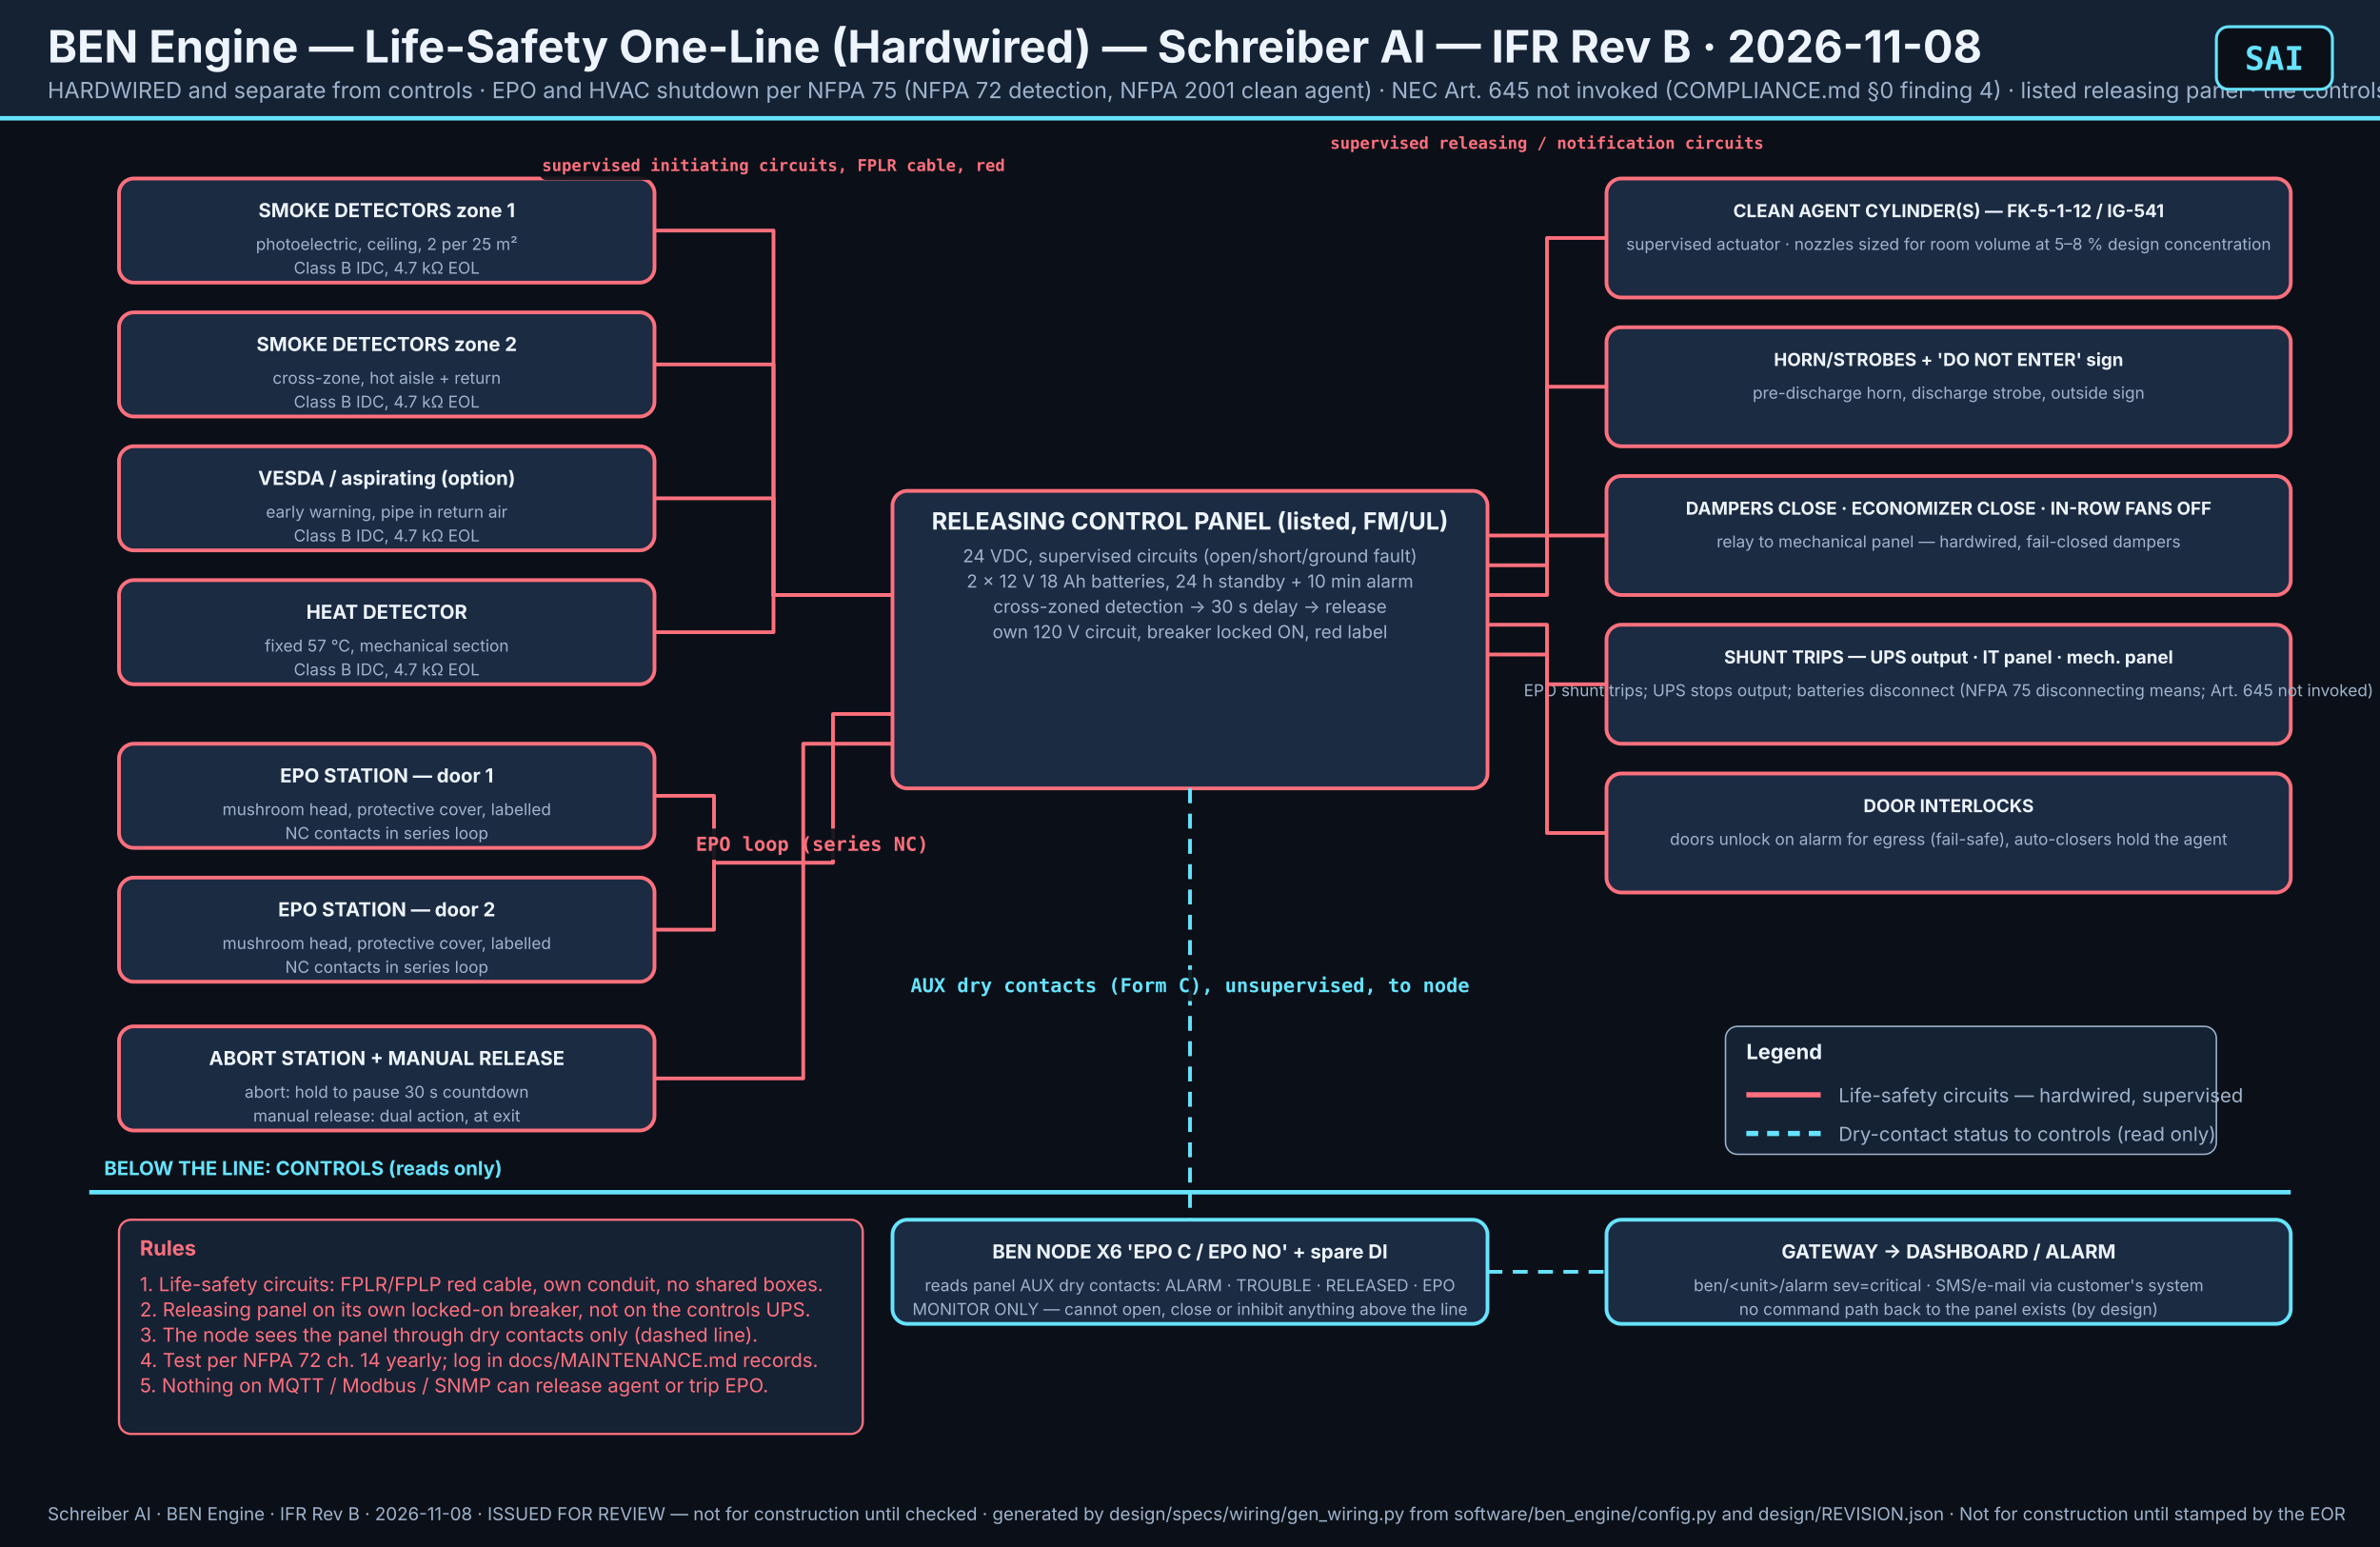
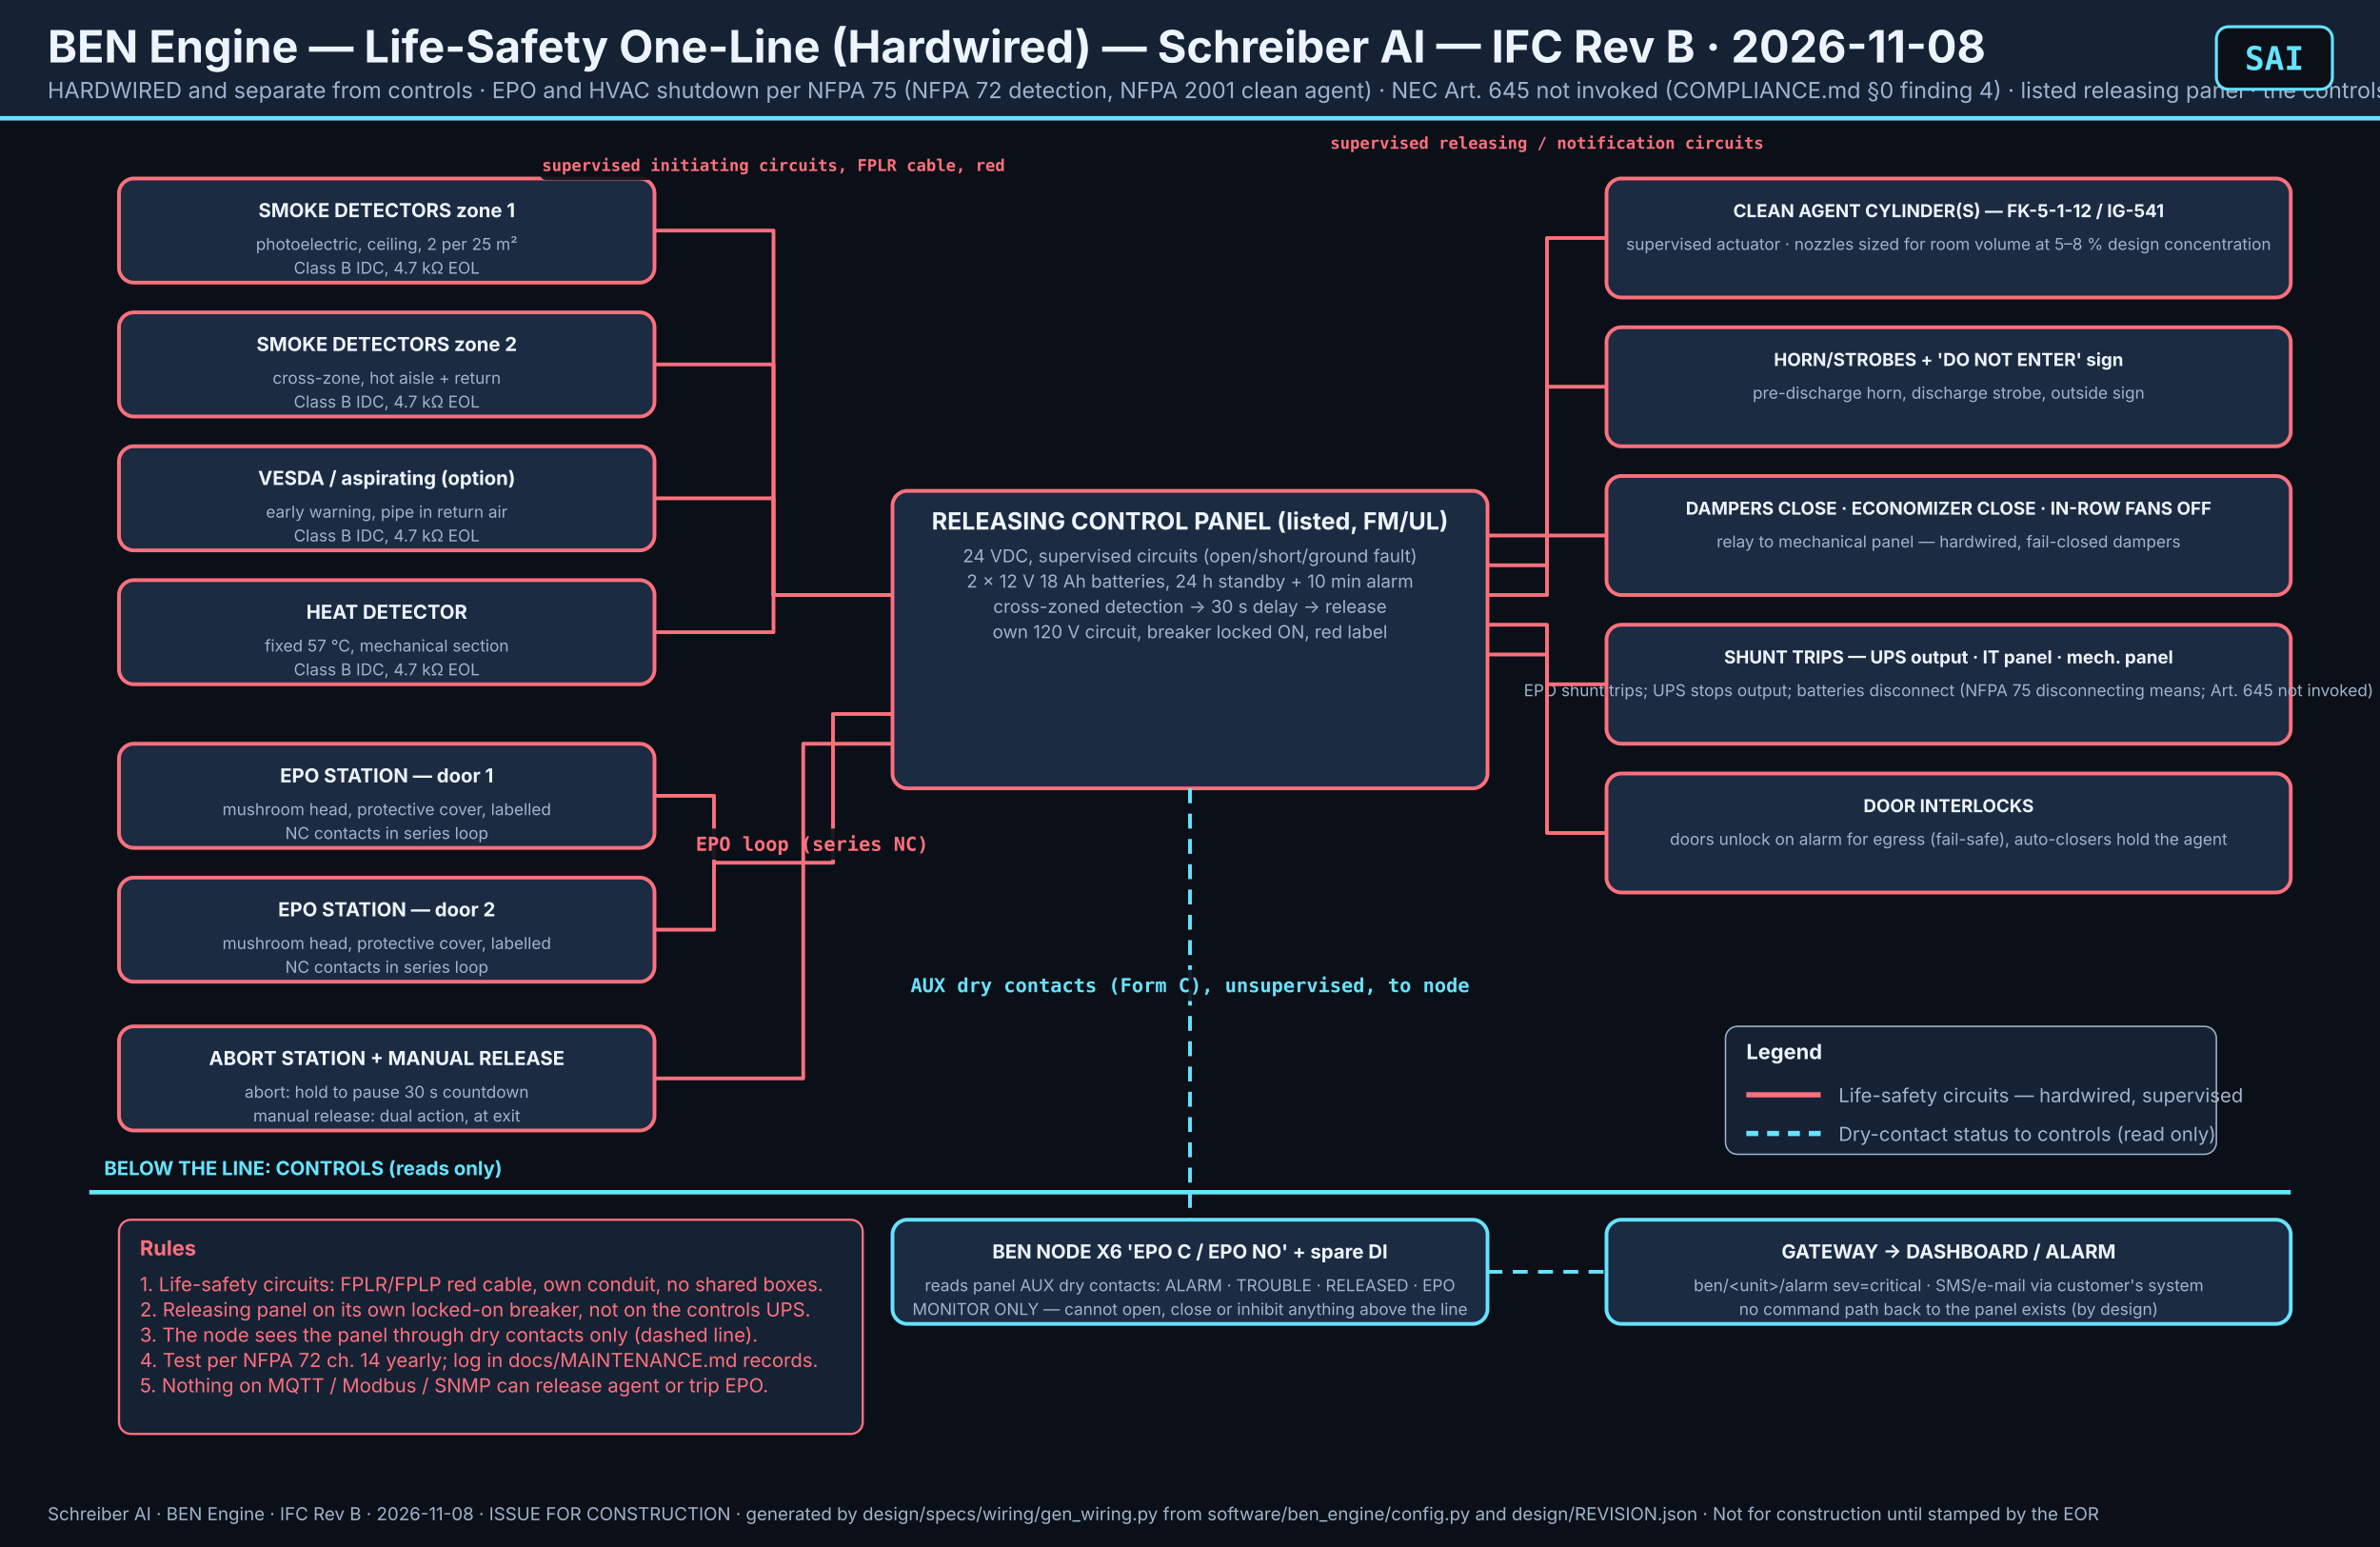
<svg xmlns="http://www.w3.org/2000/svg" viewBox="0 0 1600 1040" width="1600" height="1040" role="img" aria-label="05_life_safety_one_line.svg">
  <defs>
    <marker id="arr-66E3FF" viewBox="0 0 10 10" refX="9" refY="5" markerWidth="7" markerHeight="7" orient="auto-start-reverse">
      <path d="M0,0 L10,5 L0,10 z" fill="#66E3FF" />
    </marker>
    <marker id="arr-FFC66D" viewBox="0 0 10 10" refX="9" refY="5" markerWidth="7" markerHeight="7" orient="auto-start-reverse">
      <path d="M0,0 L10,5 L0,10 z" fill="#FFC66D" />
    </marker>
    <marker id="arr-FF707D" viewBox="0 0 10 10" refX="9" refY="5" markerWidth="7" markerHeight="7" orient="auto-start-reverse">
      <path d="M0,0 L10,5 L0,10 z" fill="#FF707D" />
    </marker>
    <marker id="arr-6EE7A8" viewBox="0 0 10 10" refX="9" refY="5" markerWidth="7" markerHeight="7" orient="auto-start-reverse">
      <path d="M0,0 L10,5 L0,10 z" fill="#6EE7A8" />
    </marker>
    <marker id="arr-9FB3CC" viewBox="0 0 10 10" refX="9" refY="5" markerWidth="7" markerHeight="7" orient="auto-start-reverse">
      <path d="M0,0 L10,5 L0,10 z" fill="#9FB3CC" />
    </marker>
  </defs>
  <rect width="1600" height="1040" fill="#0B1018" />
  <rect x="0" y="0" width="1600" height="78" fill="#152234" />
  <rect x="0" y="78" width="1600" height="3" fill="#66E3FF" />
-   <text x="32" y="42" font-family="'Inter','Segoe UI',system-ui,sans-serif" font-size="30" font-weight="700" fill="#EDF4FF" text-anchor="start">BEN Engine — Life-Safety One-Line (Hardwired) — Schreiber AI — IFR Rev B · 2026-11-08</text>
+   <text x="32" y="42" font-family="'Inter','Segoe UI',system-ui,sans-serif" font-size="30" font-weight="700" fill="#EDF4FF" text-anchor="start">BEN Engine — Life-Safety One-Line (Hardwired) — Schreiber AI — IFC Rev B · 2026-11-08</text>
  <text x="32" y="66" font-family="'Inter','Segoe UI',system-ui,sans-serif" font-size="15" font-weight="400" fill="#9FB3CC" text-anchor="start">HARDWIRED and separate from controls · EPO and HVAC shutdown per NFPA 75 (NFPA 72 detection, NFPA 2001 clean agent) · NEC Art. 645 not invoked (COMPLIANCE.md §0 finding 4) · listed releasing panel · the controls bus only reads dry contacts</text>
  <rect x="1490" y="18" width="78" height="42" rx="8" fill="#0B1018" stroke="#66E3FF" stroke-width="2" />
  <text x="1529" y="47" font-family="'JetBrains Mono',Consolas,monospace" font-size="22" font-weight="800" fill="#66E3FF" text-anchor="middle">SAI</text>
  <rect x="600" y="330" width="400" height="200" rx="10" fill="#1B2B42" stroke="#FF707D" stroke-width="2.5" />
  <text x="800.0" y="356" font-family="'Inter','Segoe UI',system-ui,sans-serif" font-size="16" font-weight="700" fill="#EDF4FF" text-anchor="middle">RELEASING CONTROL PANEL (listed, FM/UL)</text>
  <text x="800.0" y="378" font-family="'Inter','Segoe UI',system-ui,sans-serif" font-size="12" font-weight="400" fill="#9FB3CC" text-anchor="middle">24 VDC, supervised circuits (open/short/ground fault)</text>
  <text x="800.0" y="395" font-family="'Inter','Segoe UI',system-ui,sans-serif" font-size="12" font-weight="400" fill="#9FB3CC" text-anchor="middle">2 × 12 V 18 Ah batteries, 24 h standby + 10 min alarm</text>
  <text x="800.0" y="412" font-family="'Inter','Segoe UI',system-ui,sans-serif" font-size="12" font-weight="400" fill="#9FB3CC" text-anchor="middle">cross-zoned detection → 30 s delay → release</text>
  <text x="800.0" y="429" font-family="'Inter','Segoe UI',system-ui,sans-serif" font-size="12" font-weight="400" fill="#9FB3CC" text-anchor="middle">own 120 V circuit, breaker locked ON, red label</text>
  <rect x="80" y="120" width="360" height="70" rx="10" fill="#1B2B42" stroke="#FF707D" stroke-width="2.5" />
  <text x="260.0" y="146" font-family="'Inter','Segoe UI',system-ui,sans-serif" font-size="13" font-weight="700" fill="#EDF4FF" text-anchor="middle">SMOKE DETECTORS zone 1</text>
  <text x="260.0" y="168" font-family="'Inter','Segoe UI',system-ui,sans-serif" font-size="11" font-weight="400" fill="#9FB3CC" text-anchor="middle">photoelectric, ceiling, 2 per 25 m²</text>
  <text x="260.0" y="184" font-family="'Inter','Segoe UI',system-ui,sans-serif" font-size="11" font-weight="400" fill="#9FB3CC" text-anchor="middle">Class B IDC, 4.7 kΩ EOL</text>
  <path d="M440,155 L520,155 L520,400 L600,400" fill="none" stroke="#FF707D" stroke-width="2.5" stroke-linejoin="round" />
  <rect x="80" y="210" width="360" height="70" rx="10" fill="#1B2B42" stroke="#FF707D" stroke-width="2.5" />
  <text x="260.0" y="236" font-family="'Inter','Segoe UI',system-ui,sans-serif" font-size="13" font-weight="700" fill="#EDF4FF" text-anchor="middle">SMOKE DETECTORS zone 2</text>
  <text x="260.0" y="258" font-family="'Inter','Segoe UI',system-ui,sans-serif" font-size="11" font-weight="400" fill="#9FB3CC" text-anchor="middle">cross-zone, hot aisle + return</text>
  <text x="260.0" y="274" font-family="'Inter','Segoe UI',system-ui,sans-serif" font-size="11" font-weight="400" fill="#9FB3CC" text-anchor="middle">Class B IDC, 4.7 kΩ EOL</text>
  <path d="M440,245 L520,245 L520,400 L600,400" fill="none" stroke="#FF707D" stroke-width="2.5" stroke-linejoin="round" />
  <rect x="80" y="300" width="360" height="70" rx="10" fill="#1B2B42" stroke="#FF707D" stroke-width="2.5" />
  <text x="260.0" y="326" font-family="'Inter','Segoe UI',system-ui,sans-serif" font-size="13" font-weight="700" fill="#EDF4FF" text-anchor="middle">VESDA / aspirating (option)</text>
  <text x="260.0" y="348" font-family="'Inter','Segoe UI',system-ui,sans-serif" font-size="11" font-weight="400" fill="#9FB3CC" text-anchor="middle">early warning, pipe in return air</text>
  <text x="260.0" y="364" font-family="'Inter','Segoe UI',system-ui,sans-serif" font-size="11" font-weight="400" fill="#9FB3CC" text-anchor="middle">Class B IDC, 4.7 kΩ EOL</text>
  <path d="M440,335 L520,335 L520,400 L600,400" fill="none" stroke="#FF707D" stroke-width="2.5" stroke-linejoin="round" />
  <rect x="80" y="390" width="360" height="70" rx="10" fill="#1B2B42" stroke="#FF707D" stroke-width="2.5" />
  <text x="260.0" y="416" font-family="'Inter','Segoe UI',system-ui,sans-serif" font-size="13" font-weight="700" fill="#EDF4FF" text-anchor="middle">HEAT DETECTOR</text>
  <text x="260.0" y="438" font-family="'Inter','Segoe UI',system-ui,sans-serif" font-size="11" font-weight="400" fill="#9FB3CC" text-anchor="middle">fixed 57 °C, mechanical section</text>
  <text x="260.0" y="454" font-family="'Inter','Segoe UI',system-ui,sans-serif" font-size="11" font-weight="400" fill="#9FB3CC" text-anchor="middle">Class B IDC, 4.7 kΩ EOL</text>
  <path d="M440,425 L520,425 L520,400 L600,400" fill="none" stroke="#FF707D" stroke-width="2.5" stroke-linejoin="round" />
  <rect x="363.07" y="102" width="313.86" height="19" rx="4" fill="#0B1018" opacity="0.92" />
  <text x="520" y="115" font-family="'JetBrains Mono',Consolas,monospace" font-size="11" font-weight="600" fill="#FF707D" text-anchor="middle">supervised initiating circuits, FPLR cable, red</text>
  <rect x="80" y="500" width="360" height="70" rx="10" fill="#1B2B42" stroke="#FF707D" stroke-width="2.5" />
  <text x="260.0" y="526" font-family="'Inter','Segoe UI',system-ui,sans-serif" font-size="13" font-weight="700" fill="#EDF4FF" text-anchor="middle">EPO STATION — door 1</text>
  <text x="260.0" y="548" font-family="'Inter','Segoe UI',system-ui,sans-serif" font-size="11" font-weight="400" fill="#9FB3CC" text-anchor="middle">mushroom head, protective cover, labelled</text>
  <text x="260.0" y="564" font-family="'Inter','Segoe UI',system-ui,sans-serif" font-size="11" font-weight="400" fill="#9FB3CC" text-anchor="middle">NC contacts in series loop</text>
  <rect x="80" y="590" width="360" height="70" rx="10" fill="#1B2B42" stroke="#FF707D" stroke-width="2.5" />
  <text x="260.0" y="616" font-family="'Inter','Segoe UI',system-ui,sans-serif" font-size="13" font-weight="700" fill="#EDF4FF" text-anchor="middle">EPO STATION — door 2</text>
  <text x="260.0" y="638" font-family="'Inter','Segoe UI',system-ui,sans-serif" font-size="11" font-weight="400" fill="#9FB3CC" text-anchor="middle">mushroom head, protective cover, labelled</text>
  <text x="260.0" y="654" font-family="'Inter','Segoe UI',system-ui,sans-serif" font-size="11" font-weight="400" fill="#9FB3CC" text-anchor="middle">NC contacts in series loop</text>
  <path d="M440,535 L480,535 L480,625 L440,625" fill="none" stroke="#FF707D" stroke-width="2.5" stroke-linejoin="round" />
  <path d="M480,580 L560,580 L560,480 L600,480" fill="none" stroke="#FF707D" stroke-width="2.5" stroke-linejoin="round" />
  <rect x="463.6" y="557.0" width="164.8" height="21" rx="4" fill="#0B1018" opacity="0.92" />
  <text x="546.0" y="572.0" font-family="'JetBrains Mono',Consolas,monospace" font-size="13" font-weight="600" fill="#FF707D" text-anchor="middle">EPO loop (series NC)</text>
  <rect x="80" y="690" width="360" height="70" rx="10" fill="#1B2B42" stroke="#FF707D" stroke-width="2.5" />
  <text x="260.0" y="716" font-family="'Inter','Segoe UI',system-ui,sans-serif" font-size="13" font-weight="700" fill="#EDF4FF" text-anchor="middle">ABORT STATION + MANUAL RELEASE</text>
  <text x="260.0" y="738" font-family="'Inter','Segoe UI',system-ui,sans-serif" font-size="11" font-weight="400" fill="#9FB3CC" text-anchor="middle">abort: hold to pause 30 s countdown</text>
  <text x="260.0" y="754" font-family="'Inter','Segoe UI',system-ui,sans-serif" font-size="11" font-weight="400" fill="#9FB3CC" text-anchor="middle">manual release: dual action, at exit</text>
  <path d="M440,725 L540,725 L540,500 L600,500" fill="none" stroke="#FF707D" stroke-width="2.5" stroke-linejoin="round" />
  <rect x="1080" y="120" width="460" height="80" rx="10" fill="#1B2B42" stroke="#FF707D" stroke-width="2.5" />
  <text x="1310.0" y="146" font-family="'Inter','Segoe UI',system-ui,sans-serif" font-size="12" font-weight="700" fill="#EDF4FF" text-anchor="middle">CLEAN AGENT CYLINDER(S) — FK-5-1-12 / IG-541</text>
  <text x="1310.0" y="168" font-family="'Inter','Segoe UI',system-ui,sans-serif" font-size="11" font-weight="400" fill="#9FB3CC" text-anchor="middle">supervised actuator · nozzles sized for room volume at 5–8 % design concentration</text>
  <path d="M1000,360 L1040,360 L1040,160 L1080,160" fill="none" stroke="#FF707D" stroke-width="2.5" stroke-linejoin="round" />
  <rect x="1080" y="220" width="460" height="80" rx="10" fill="#1B2B42" stroke="#FF707D" stroke-width="2.5" />
  <text x="1310.0" y="246" font-family="'Inter','Segoe UI',system-ui,sans-serif" font-size="12" font-weight="700" fill="#EDF4FF" text-anchor="middle">HORN/STROBES + 'DO NOT ENTER' sign</text>
  <text x="1310.0" y="268" font-family="'Inter','Segoe UI',system-ui,sans-serif" font-size="11" font-weight="400" fill="#9FB3CC" text-anchor="middle">pre-discharge horn, discharge strobe, outside sign</text>
  <path d="M1000,380 L1040,380 L1040,260 L1080,260" fill="none" stroke="#FF707D" stroke-width="2.5" stroke-linejoin="round" />
  <rect x="1080" y="320" width="460" height="80" rx="10" fill="#1B2B42" stroke="#FF707D" stroke-width="2.5" />
  <text x="1310.0" y="346" font-family="'Inter','Segoe UI',system-ui,sans-serif" font-size="12" font-weight="700" fill="#EDF4FF" text-anchor="middle">DAMPERS CLOSE · ECONOMIZER CLOSE · IN-ROW FANS OFF</text>
  <text x="1310.0" y="368" font-family="'Inter','Segoe UI',system-ui,sans-serif" font-size="11" font-weight="400" fill="#9FB3CC" text-anchor="middle">relay to mechanical panel — hardwired, fail-closed dampers</text>
  <path d="M1000,400 L1040,400 L1040,360 L1080,360" fill="none" stroke="#FF707D" stroke-width="2.5" stroke-linejoin="round" />
  <rect x="1080" y="420" width="460" height="80" rx="10" fill="#1B2B42" stroke="#FF707D" stroke-width="2.5" />
  <text x="1310.0" y="446" font-family="'Inter','Segoe UI',system-ui,sans-serif" font-size="12" font-weight="700" fill="#EDF4FF" text-anchor="middle">SHUNT TRIPS — UPS output · IT panel · mech. panel</text>
  <text x="1310.0" y="468" font-family="'Inter','Segoe UI',system-ui,sans-serif" font-size="11" font-weight="400" fill="#9FB3CC" text-anchor="middle">EPO shunt trips; UPS stops output; batteries disconnect (NFPA 75 disconnecting means; Art. 645 not invoked)</text>
  <path d="M1000,420 L1040,420 L1040,460 L1080,460" fill="none" stroke="#FF707D" stroke-width="2.5" stroke-linejoin="round" />
  <rect x="1080" y="520" width="460" height="80" rx="10" fill="#1B2B42" stroke="#FF707D" stroke-width="2.5" />
  <text x="1310.0" y="546" font-family="'Inter','Segoe UI',system-ui,sans-serif" font-size="12" font-weight="700" fill="#EDF4FF" text-anchor="middle">DOOR INTERLOCKS</text>
  <text x="1310.0" y="568" font-family="'Inter','Segoe UI',system-ui,sans-serif" font-size="11" font-weight="400" fill="#9FB3CC" text-anchor="middle">doors unlock on alarm for egress (fail-safe), auto-closers hold the agent</text>
  <path d="M1000,440 L1040,440 L1040,560 L1080,560" fill="none" stroke="#FF707D" stroke-width="2.5" stroke-linejoin="round" />
  <rect x="892.64" y="87" width="294.72" height="19" rx="4" fill="#0B1018" opacity="0.92" />
  <text x="1040" y="100" font-family="'JetBrains Mono',Consolas,monospace" font-size="11" font-weight="600" fill="#FF707D" text-anchor="middle">supervised releasing / notification circuits</text>
  <rect x="60" y="800" width="1480" height="3" fill="#66E3FF" />
  <text x="70" y="790" font-family="'Inter','Segoe UI',system-ui,sans-serif" font-size="13" font-weight="700" fill="#66E3FF" text-anchor="start">BELOW THE LINE: CONTROLS (reads only)</text>
  <rect x="600" y="820" width="400" height="70" rx="10" fill="#1B2B42" stroke="#66E3FF" stroke-width="2.5" />
  <text x="800.0" y="846" font-family="'Inter','Segoe UI',system-ui,sans-serif" font-size="13" font-weight="700" fill="#EDF4FF" text-anchor="middle">BEN NODE  X6 'EPO C / EPO NO'  + spare DI</text>
  <text x="800.0" y="868" font-family="'Inter','Segoe UI',system-ui,sans-serif" font-size="11" font-weight="400" fill="#9FB3CC" text-anchor="middle">reads panel AUX dry contacts: ALARM · TROUBLE · RELEASED · EPO</text>
  <text x="800.0" y="884" font-family="'Inter','Segoe UI',system-ui,sans-serif" font-size="11" font-weight="400" fill="#9FB3CC" text-anchor="middle">MONITOR ONLY — cannot open, close or inhibit anything above the line</text>
  <path d="M800,530 L800,820" fill="none" stroke="#66E3FF" stroke-width="2.5" stroke-linejoin="round" stroke-dasharray="10 7" />
  <rect x="612.04" y="652.0" width="375.92" height="21" rx="4" fill="#0B1018" opacity="0.92" />
  <text x="800.0" y="667.0" font-family="'JetBrains Mono',Consolas,monospace" font-size="13" font-weight="600" fill="#66E3FF" text-anchor="middle">AUX dry contacts (Form C), unsupervised, to node</text>
  <rect x="1080" y="820" width="460" height="70" rx="10" fill="#1B2B42" stroke="#66E3FF" stroke-width="2.5" />
  <text x="1310.0" y="846" font-family="'Inter','Segoe UI',system-ui,sans-serif" font-size="13" font-weight="700" fill="#EDF4FF" text-anchor="middle">GATEWAY → DASHBOARD / ALARM</text>
  <text x="1310.0" y="868" font-family="'Inter','Segoe UI',system-ui,sans-serif" font-size="11" font-weight="400" fill="#9FB3CC" text-anchor="middle">ben/&lt;unit&gt;/alarm sev=critical · SMS/e-mail via customer's system</text>
  <text x="1310.0" y="884" font-family="'Inter','Segoe UI',system-ui,sans-serif" font-size="11" font-weight="400" fill="#9FB3CC" text-anchor="middle">no command path back to the panel exists (by design)</text>
  <path d="M1000,855 L1080,855" fill="none" stroke="#66E3FF" stroke-width="2.5" stroke-linejoin="round" stroke-dasharray="10 7" />
  <rect x="80" y="820" width="500" height="144" rx="8" fill="#152234" stroke="#FF707D" stroke-width="1.5" />
  <text x="94" y="844" font-family="'Inter','Segoe UI',system-ui,sans-serif" font-size="14" font-weight="700" fill="#FF707D" text-anchor="start">Rules</text>
  <text x="94" y="868" font-family="'Inter','Segoe UI',system-ui,sans-serif" font-size="13" font-weight="400" fill="#FF707D" text-anchor="start">1. Life-safety circuits: FPLR/FPLP red cable, own conduit, no shared boxes.</text>
  <text x="94" y="885" font-family="'Inter','Segoe UI',system-ui,sans-serif" font-size="13" font-weight="400" fill="#FF707D" text-anchor="start">2. Releasing panel on its own locked-on breaker, not on the controls UPS.</text>
  <text x="94" y="902" font-family="'Inter','Segoe UI',system-ui,sans-serif" font-size="13" font-weight="400" fill="#FF707D" text-anchor="start">3. The node sees the panel through dry contacts only (dashed line).</text>
  <text x="94" y="919" font-family="'Inter','Segoe UI',system-ui,sans-serif" font-size="13" font-weight="400" fill="#FF707D" text-anchor="start">4. Test per NFPA 72 ch. 14 yearly; log in docs/MAINTENANCE.md records.</text>
  <text x="94" y="936" font-family="'Inter','Segoe UI',system-ui,sans-serif" font-size="13" font-weight="400" fill="#FF707D" text-anchor="start">5. Nothing on MQTT / Modbus / SNMP can release agent or trip EPO.</text>
  <rect x="1160" y="690" width="330" height="86" rx="8" fill="#152234" stroke="#9FB3CC" stroke-width="1" />
  <text x="1174" y="712" font-family="'Inter','Segoe UI',system-ui,sans-serif" font-size="14" font-weight="700" fill="#EDF4FF" text-anchor="start">Legend</text>
  <line x1="1174" y1="736" x2="1224" y2="736" stroke="#FF707D" stroke-width="3.5" />
  <text x="1236" y="741" font-family="'Inter','Segoe UI',system-ui,sans-serif" font-size="13" font-weight="400" fill="#9FB3CC" text-anchor="start">Life-safety circuits — hardwired, supervised</text>
  <line x1="1174" y1="762" x2="1224" y2="762" stroke="#66E3FF" stroke-width="3.5" stroke-dasharray="8 6" />
  <text x="1236" y="767" font-family="'Inter','Segoe UI',system-ui,sans-serif" font-size="13" font-weight="400" fill="#9FB3CC" text-anchor="start">Dry-contact status to controls (read only)</text>
-   <text x="32" y="1022" font-family="'Inter','Segoe UI',system-ui,sans-serif" font-size="12" fill="#9FB3CC">Schreiber AI · BEN Engine · IFR Rev B · 2026-11-08 · ISSUED FOR REVIEW — not for construction until checked · generated by design/specs/wiring/gen_wiring.py from software/ben_engine/config.py and design/REVISION.json · Not for construction until stamped by the EOR</text>
+   <text x="32" y="1022" font-family="'Inter','Segoe UI',system-ui,sans-serif" font-size="12" fill="#9FB3CC">Schreiber AI · BEN Engine · IFC Rev B · 2026-11-08 · ISSUE FOR CONSTRUCTION · generated by design/specs/wiring/gen_wiring.py from software/ben_engine/config.py and design/REVISION.json · Not for construction until stamped by the EOR</text>
</svg>
